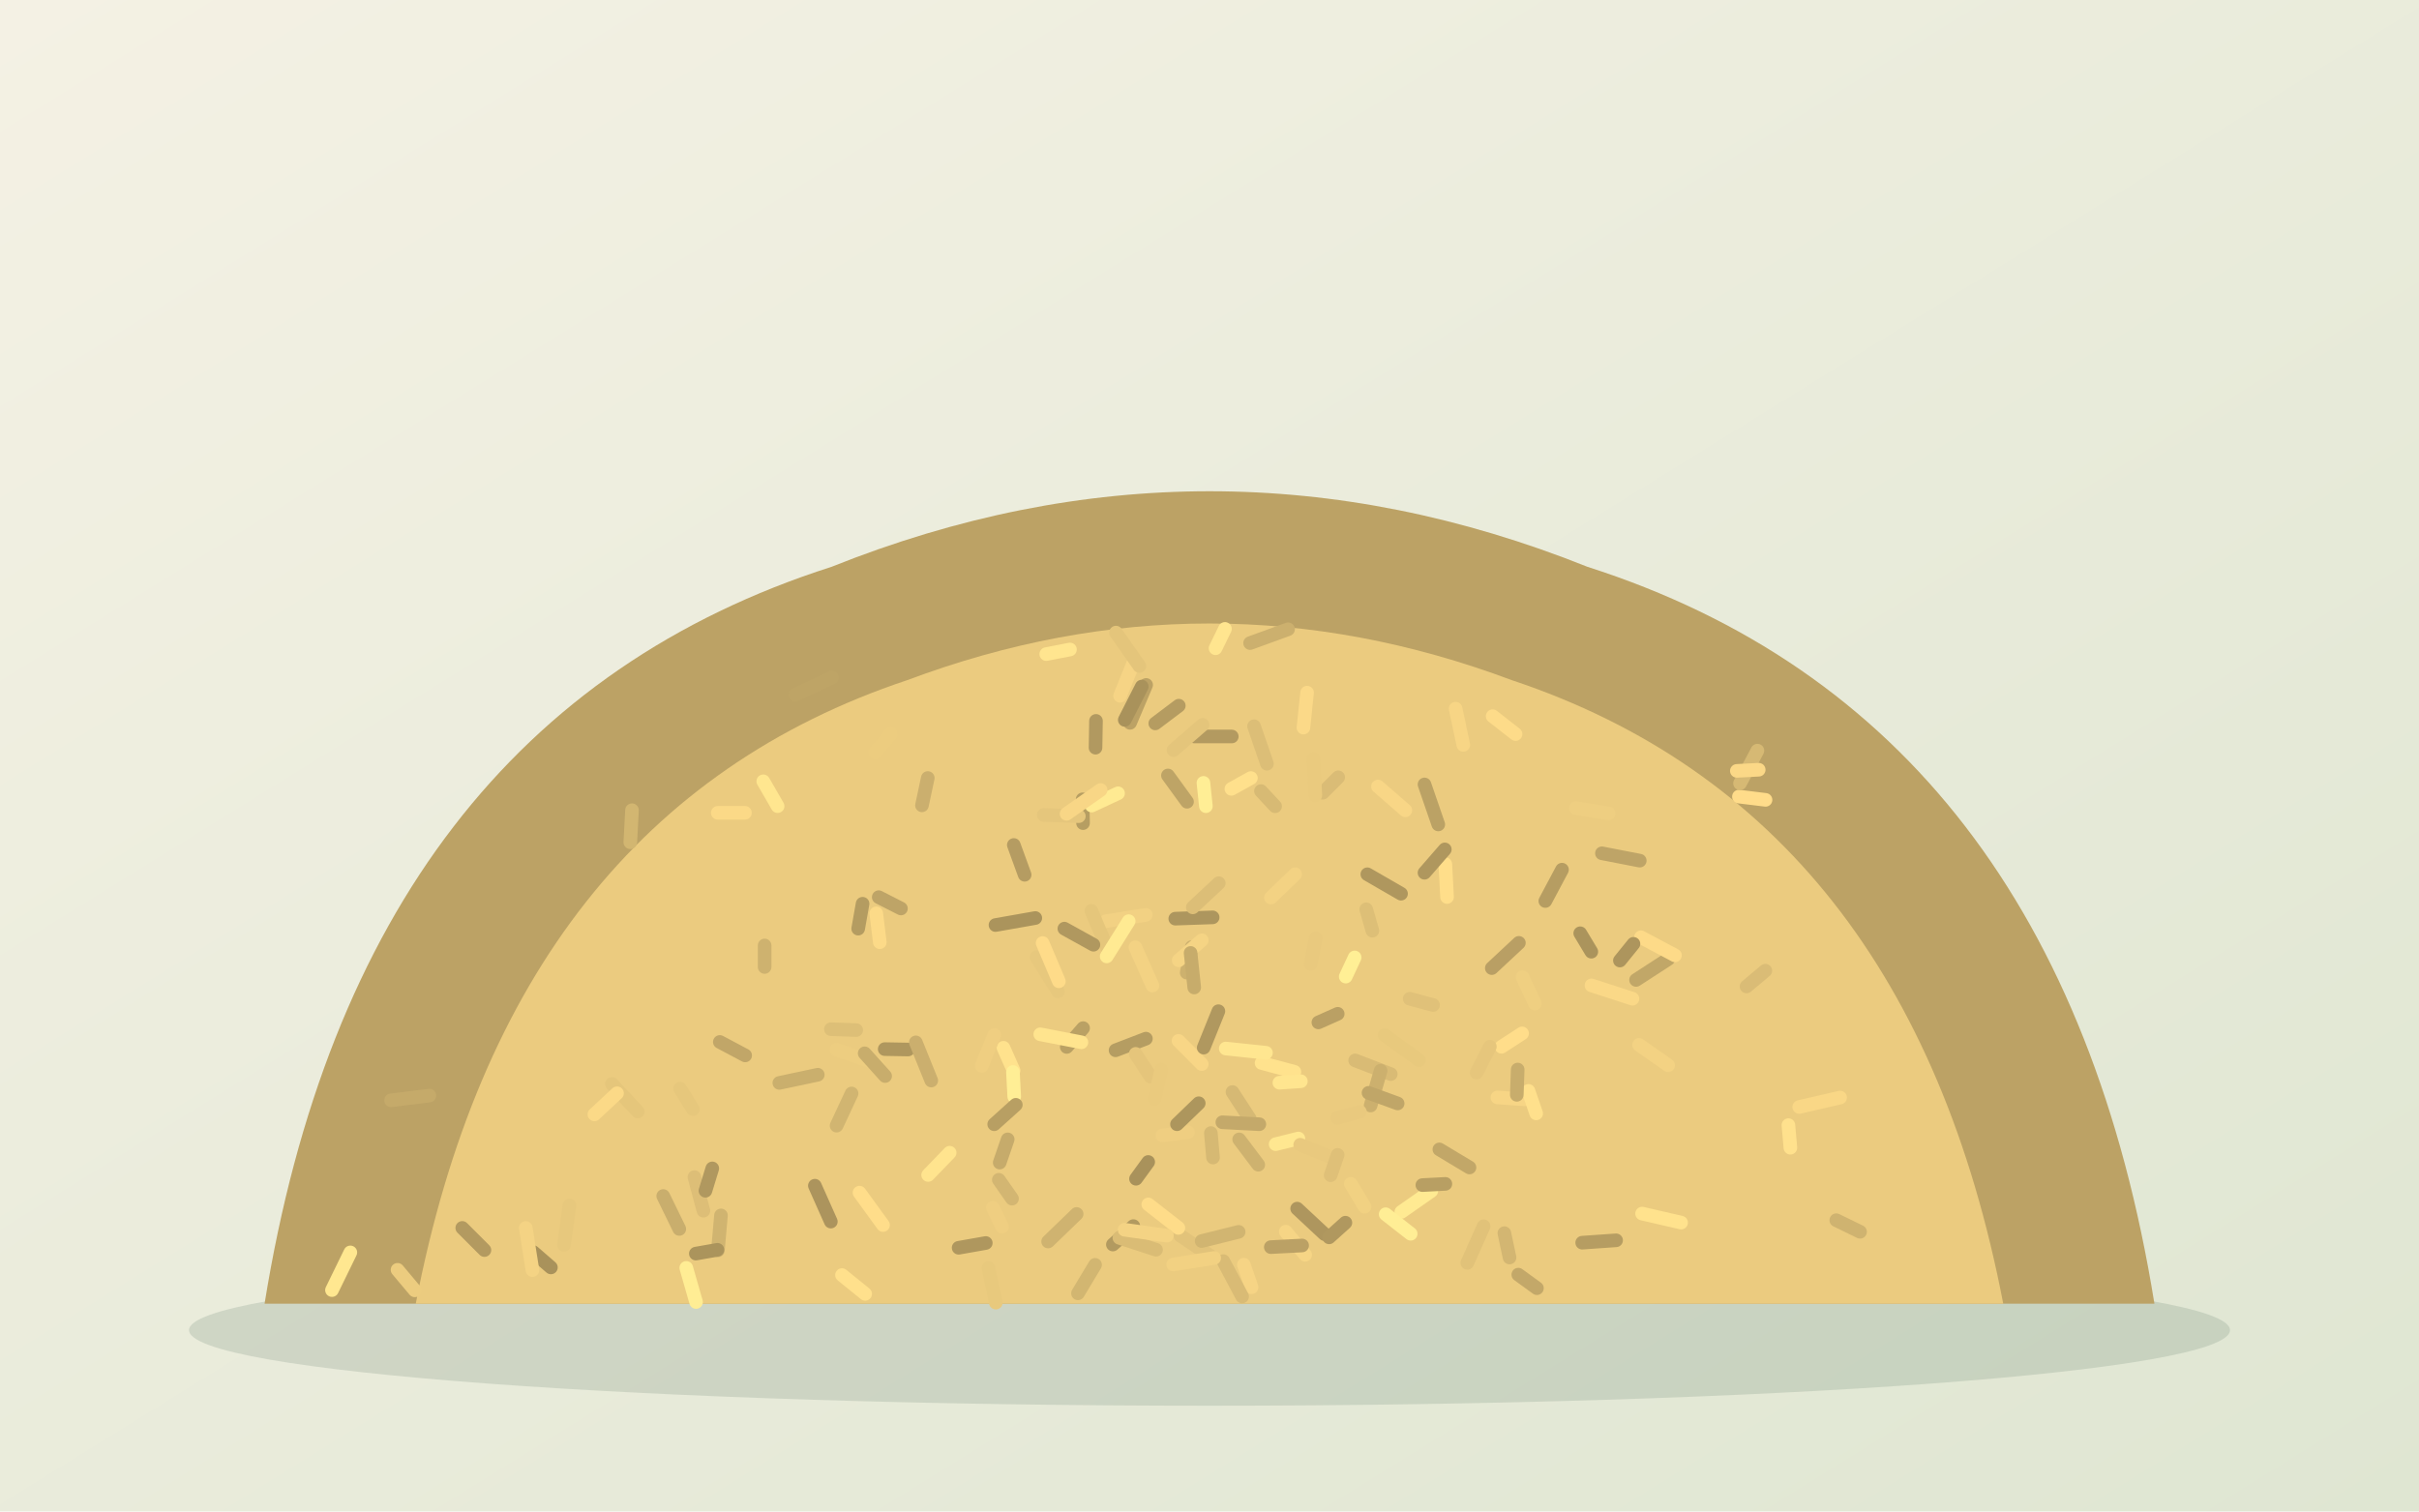
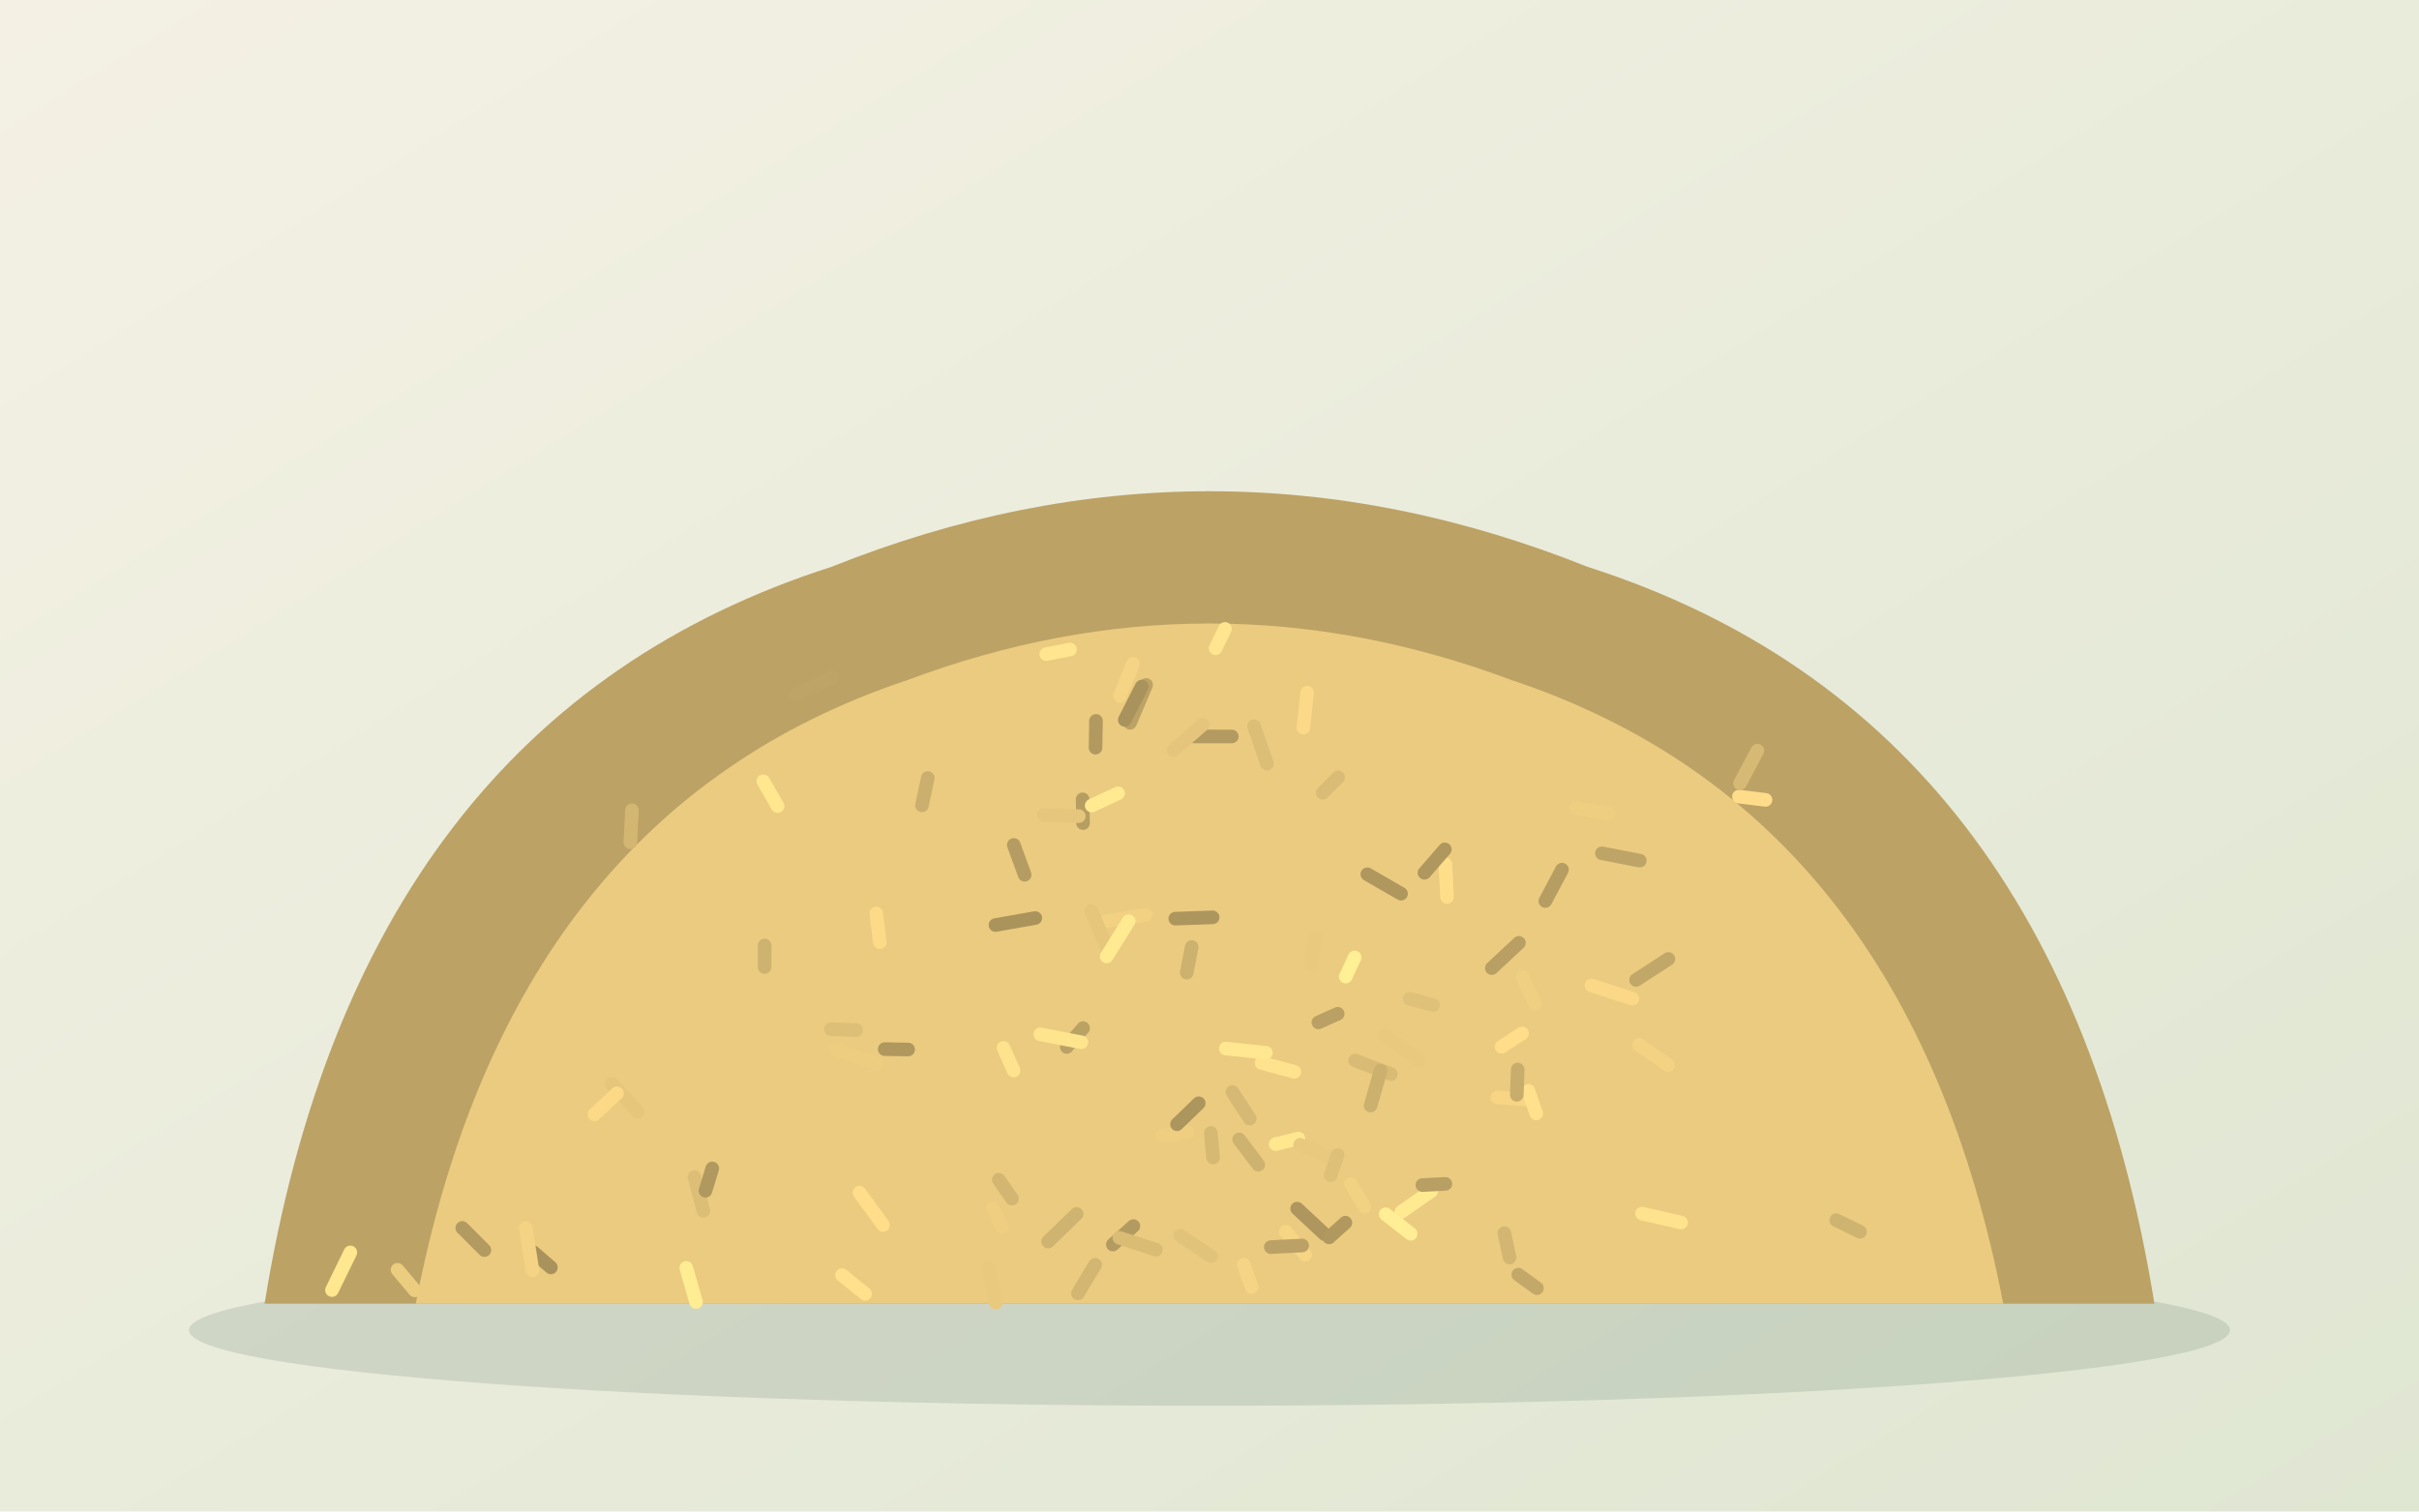
<svg xmlns="http://www.w3.org/2000/svg" viewBox="0 0 640 400" role="img" aria-label="macroni">
  <defs>
    <linearGradient id="bg" x1="0" y1="0" x2="1" y2="1">
      <stop offset="0" stop-color="#f4f1e4" />
      <stop offset="1" stop-color="#dfe6d2" />
    </linearGradient>
  </defs>
  <rect width="640" height="400" fill="url(#bg)" />
  <ellipse cx="320" cy="352" rx="270" ry="20" fill="#0c3323" opacity=".12" />
  <path d="M70 345 Q95 190 220 150 Q320 110 420 150 Q545 190 570 345 Z" fill="#bca265" />
  <path d="M110 345 Q135 215 240 180 Q320 150 400 180 Q505 215 530 345 Z" fill="#ebcb7f" />
  <g>
    <rect x="317.4" y="249.2" width="10.5" height="3.6" rx="1.8" fill="#cdb16e" transform="rotate(101 317.4 249.2)" />
    <rect x="311.8" y="324.5" width="13.4" height="3.6" rx="1.8" fill="#e2c37a" transform="rotate(34 311.8 324.5)" />
    <rect x="316.3" y="301.2" width="10.4" height="3.6" rx="1.8" fill="#efce81" transform="rotate(173 316.3 301.2)" />
    <rect x="302.4" y="324.6" width="10.9" height="3.6" rx="1.8" fill="#b29a60" transform="rotate(138 302.4 324.6)" />
    <rect x="365.9" y="271.4" width="14.9" height="3.6" rx="1.8" fill="#e8c97d" transform="rotate(36 365.9 271.4)" />
    <rect x="276.0" y="244.4" width="14.3" height="3.6" rx="1.8" fill="#ab945c" transform="rotate(170 276.0 244.4)" />
    <rect x="222.5" y="334.9" width="11.5" height="3.6" rx="1.8" fill="#ffe08c" transform="rotate(39 222.5 334.9)" />
    <rect x="340.4" y="323.4" width="11.6" height="3.6" rx="1.8" fill="#f6d585" transform="rotate(50 340.4 323.4)" />
    <rect x="356.6" y="205.7" width="9.4" height="3.6" rx="1.8" fill="#dabc76" transform="rotate(135 356.6 205.7)" />
    <rect x="345.7" y="302.6" width="9.8" height="3.6" rx="1.8" fill="#ffe790" transform="rotate(166 345.7 302.6)" />
    <rect x="343.1" y="317.3" width="13.5" height="3.6" rx="1.8" fill="#ae965e" transform="rotate(43 343.1 317.3)" />
    <rect x="458.5" y="208.8" width="10.7" height="3.6" rx="1.8" fill="#ffdc8a" transform="rotate(7 458.5 208.8)" />
    <rect x="356.3" y="269.2" width="9.2" height="3.6" rx="1.8" fill="#baa064" transform="rotate(156 356.3 269.2)" />
    <rect x="384.1" y="226.8" width="12.3" height="3.6" rx="1.8" fill="#ffde8a" transform="rotate(87 384.1 226.8)" />
    <rect x="467.4" y="197.9" width="13.4" height="3.6" rx="1.8" fill="#d6b974" transform="rotate(118 467.4 197.9)" />
    <rect x="288.2" y="209.7" width="9.9" height="3.6" rx="1.8" fill="#b69e62" transform="rotate(89 288.2 209.7)" />
    <rect x="122.3" y="322.4" width="11.9" height="3.6" rx="1.8" fill="#b39a60" transform="rotate(45 122.3 322.4)" />
    <rect x="415.4" y="211.8" width="12.4" height="3.6" rx="1.8" fill="#eece81" transform="rotate(9 415.4 211.8)" />
    <rect x="404.4" y="249.6" width="13.4" height="3.6" rx="1.8" fill="#b99f64" transform="rotate(137 404.4 249.6)" />
    <rect x="394.5" y="288.5" width="10.9" height="3.6" rx="1.8" fill="#f7d585" transform="rotate(4 394.5 288.5)" />
    <rect x="433.2" y="274.0" width="13.0" height="3.6" rx="1.8" fill="#f3d283" transform="rotate(35 433.2 274.0)" />
    <rect x="218.1" y="270.5" width="10.3" height="3.6" rx="1.8" fill="#ddbf77" transform="rotate(2 218.1 270.5)" />
    <rect x="264.7" y="309.7" width="9.7" height="3.6" rx="1.8" fill="#d3b672" transform="rotate(55 264.7 309.7)" />
    <rect x="371.7" y="262.1" width="10.0" height="3.6" rx="1.8" fill="#e0c179" transform="rotate(15 371.7 262.1)" />
    <rect x="182.8" y="333.3" width="13.0" height="3.6" rx="1.8" fill="#ffed94" transform="rotate(74 182.8 333.3)" />
    <rect x="289.1" y="271.9" width="10.2" height="3.6" rx="1.8" fill="#baa164" transform="rotate(131 289.1 271.9)" />
    <rect x="140.9" y="328.8" width="9.8" height="3.6" rx="1.8" fill="#a9925b" transform="rotate(41 140.9 328.8)" />
    <rect x="399.4" y="324.2" width="10.2" height="3.6" rx="1.8" fill="#d3b672" transform="rotate(78 399.4 324.2)" />
    <rect x="361.1" y="228.9" width="13.9" height="3.6" rx="1.8" fill="#af975e" transform="rotate(30 361.1 228.9)" />
    <rect x="298.2" y="210.8" width="11.3" height="3.6" rx="1.8" fill="#ffea92" transform="rotate(155 298.2 210.8)" />
    <rect x="415.7" y="229.4" width="13.0" height="3.6" rx="1.8" fill="#b69d62" transform="rotate(118 415.7 229.4)" />
    <rect x="291.8" y="189.0" width="10.7" height="3.6" rx="1.8" fill="#b19960" transform="rotate(91 291.8 189.0)" />
    <rect x="343.0" y="300.6" width="13.5" height="3.6" rx="1.8" fill="#e9c97e" transform="rotate(22 343.0 300.6)" />
    <rect x="292.2" y="334.1" width="12.4" height="3.6" rx="1.8" fill="#d2b671" transform="rotate(121 292.2 334.1)" />
    <rect x="350.2" y="246.9" width="10.5" height="3.6" rx="1.8" fill="#e9c97e" transform="rotate(101 350.2 246.9)" />
    <rect x="266.4" y="274.9" width="10.2" height="3.6" rx="1.8" fill="#ffe28d" transform="rotate(66 266.4 274.9)" />
    <rect x="262.9" y="333.4" width="13.0" height="3.6" rx="1.8" fill="#e8c97d" transform="rotate(78 262.9 333.4)" />
    <rect x="422.4" y="223.7" width="13.8" height="3.6" rx="1.8" fill="#bea467" transform="rotate(11 422.4 223.7)" />
    <rect x="358.5" y="323.7" width="9.4" height="3.6" rx="1.8" fill="#b0985f" transform="rotate(138 358.5 323.7)" />
    <rect x="305.2" y="243.6" width="14.2" height="3.6" rx="1.8" fill="#f2d183" transform="rotate(171 305.2 243.6)" />
    <rect x="330.2" y="332.4" width="9.9" height="3.6" rx="1.8" fill="#f6d485" transform="rotate(71 330.2 332.4)" />
    <rect x="105.4" y="333.5" width="10.7" height="3.6" rx="1.8" fill="#eccc7f" transform="rotate(50 105.4 333.5)" />
    <rect x="381.2" y="315.6" width="13.3" height="3.6" rx="1.8" fill="#ffea92" transform="rotate(145 381.2 315.6)" />
    <rect x="322.0" y="297.9" width="10.1" height="3.6" rx="1.8" fill="#d6b973" transform="rotate(85 322.0 297.9)" />
    <rect x="263.5" y="317.2" width="9.2" height="3.6" rx="1.8" fill="#efce81" transform="rotate(64 263.5 317.2)" />
    <rect x="202.6" y="204.3" width="11.2" height="3.6" rx="1.8" fill="#ffe68f" transform="rotate(60 202.6 204.3)" />
    <rect x="302.1" y="174.7" width="12.7" height="3.6" rx="1.8" fill="#f6d485" transform="rotate(112 302.1 174.7)" />
    <rect x="358.0" y="310.8" width="10.7" height="3.6" rx="1.8" fill="#f1d182" transform="rotate(59 358.0 310.8)" />
    <rect x="222.5" y="180.2" width="14.3" height="3.6" rx="1.8" fill="#bea466" transform="rotate(155 222.5 180.2)" />
    <rect x="326.5" y="165.6" width="9.3" height="3.6" rx="1.8" fill="#ffe58f" transform="rotate(116 326.5 165.6)" />
    <rect x="485.0" y="320.5" width="10.6" height="3.6" rx="1.8" fill="#cfb370" transform="rotate(26 485.0 320.5)" />
    <rect x="95.1" y="330.6" width="14.7" height="3.6" rx="1.8" fill="#ffe790" transform="rotate(116 95.1 330.6)" />
    <rect x="403.7" y="256.2" width="11.3" height="3.6" rx="1.8" fill="#efcf81" transform="rotate(65 403.7 256.2)" />
    <rect x="356.2" y="304.5" width="9.3" height="3.6" rx="1.8" fill="#dfc078" transform="rotate(109 356.2 304.5)" />
    <rect x="405.5" y="286.4" width="9.9" height="3.6" rx="1.8" fill="#ffe08c" transform="rotate(71 405.5 286.4)" />
    <rect x="357.5" y="278.3" width="13.7" height="3.6" rx="1.8" fill="#d9bb75" transform="rotate(21 357.5 278.3)" />
    <rect x="287.4" y="321.3" width="14.1" height="3.6" rx="1.8" fill="#cfb370" transform="rotate(136 287.4 321.3)" />
    <rect x="232.3" y="275.8" width="9.8" height="3.6" rx="1.8" fill="#af975e" transform="rotate(1 232.3 275.8)" />
    <rect x="140.6" y="322.9" width="14.9" height="3.6" rx="1.8" fill="#f4d384" transform="rotate(81 140.6 322.9)" />
    <rect x="346.4" y="331.3" width="11.9" height="3.6" rx="1.8" fill="#bba165" transform="rotate(177 346.4 331.3)" />
    <rect x="403.4" y="281.3" width="10.3" height="3.6" rx="1.8" fill="#c8ad6c" transform="rotate(92 403.4 281.3)" />
    <rect x="419.9" y="258.5" width="15.0" height="3.6" rx="1.8" fill="#fad887" transform="rotate(18 419.9 258.5)" />
    <rect x="347.8" y="181.7" width="12.9" height="3.6" rx="1.8" fill="#fbd988" transform="rotate(96 347.8 181.7)" />
    <rect x="332.5" y="279.1" width="12.6" height="3.6" rx="1.8" fill="#ffe28d" transform="rotate(15 332.5 279.1)" />
    <rect x="314.2" y="193.1" width="13.5" height="3.6" rx="1.8" fill="#b39a60" transform="rotate(0 314.2 193.1)" />
    <rect x="185.0" y="309.3" width="12.8" height="3.6" rx="1.8" fill="#ddbe77" transform="rotate(75 185.0 309.3)" />
    <rect x="433.1" y="319.0" width="14.2" height="3.6" rx="1.8" fill="#ffe28d" transform="rotate(13 433.1 319.0)" />
    <rect x="322.7" y="275.5" width="14.3" height="3.6" rx="1.8" fill="#ffe690" transform="rotate(6 322.7 275.5)" />
    <rect x="384.3" y="315.0" width="9.7" height="3.6" rx="1.8" fill="#b89f63" transform="rotate(177 384.3 315.0)" />
    <rect x="405.2" y="274.0" width="10.1" height="3.6" rx="1.8" fill="#ffdd8a" transform="rotate(147 405.2 274.0)" />
    <rect x="227.8" y="313.1" width="14.2" height="3.6" rx="1.8" fill="#ffdd8a" transform="rotate(54 227.8 313.1)" />
    <rect x="326.6" y="286.5" width="12.0" height="3.6" rx="1.8" fill="#d6b974" transform="rotate(57 326.6 286.5)" />
    <rect x="319.7" y="292.0" width="11.6" height="3.6" rx="1.8" fill="#ad965d" transform="rotate(136 319.7 292.0)" />
    <rect x="295.0" y="325.3" width="13.8" height="3.6" rx="1.8" fill="#dabc75" transform="rotate(18 295.0 325.3)" />
    <rect x="285.2" y="173.3" width="10.0" height="3.6" rx="1.8" fill="#ffe58f" transform="rotate(169 285.2 173.3)" />
    <rect x="366.3" y="318.8" width="12.0" height="3.6" rx="1.8" fill="#ffee95" transform="rotate(38 366.3 318.8)" />
    <rect x="162.0" y="284.3" width="13.6" height="3.6" rx="1.8" fill="#e5c67b" transform="rotate(47 162.0 284.3)" />
    <rect x="332.9" y="189.9" width="14.1" height="3.6" rx="1.8" fill="#dcbe77" transform="rotate(71 332.9 189.9)" />
    <rect x="289.7" y="238.7" width="14.4" height="3.6" rx="1.8" fill="#e5c67b" transform="rotate(67 289.7 238.7)" />
    <rect x="360.8" y="252.5" width="9.2" height="3.6" rx="1.8" fill="#ffef95" transform="rotate(115 360.8 252.5)" />
    <rect x="233.4" y="239.7" width="11.3" height="3.6" rx="1.8" fill="#fcda88" transform="rotate(83 233.4 239.7)" />
    <rect x="269.3" y="221.3" width="12.0" height="3.6" rx="1.8" fill="#b59c62" transform="rotate(70 269.3 221.3)" />
    <rect x="320.7" y="192.0" width="13.8" height="3.6" rx="1.8" fill="#e4c57b" transform="rotate(139 320.7 192.0)" />
    <rect x="328.2" y="299.0" width="12.0" height="3.6" rx="1.8" fill="#ceb26f" transform="rotate(53 328.2 299.0)" />
    <rect x="247.6" y="204.5" width="11.0" height="3.6" rx="1.8" fill="#cbaf6e" transform="rotate(102 247.6 204.5)" />
    <rect x="190.7" y="308.0" width="9.8" height="3.6" rx="1.8" fill="#b0985f" transform="rotate(107 190.7 308.0)" />
    <rect x="165.8" y="289.4" width="11.8" height="3.6" rx="1.8" fill="#fbd987" transform="rotate(137 165.8 289.4)" />
    <rect x="443.9" y="254.3" width="13.8" height="3.6" rx="1.8" fill="#c1a768" transform="rotate(147 443.9 254.3)" />
    <rect x="305.6" y="180.3" width="14.5" height="3.6" rx="1.8" fill="#bca265" transform="rotate(113 305.6 180.3)" />
    <rect x="169.1" y="212.7" width="12.1" height="3.6" rx="1.8" fill="#d2b671" transform="rotate(93 169.1 212.7)" />
    <rect x="322.7" y="244.5" width="13.5" height="3.6" rx="1.8" fill="#ad965e" transform="rotate(178 322.7 244.5)" />
    <rect x="301.1" y="243.2" width="14.6" height="3.6" rx="1.8" fill="#ffea92" transform="rotate(122 301.1 243.2)" />
    <rect x="304.5" y="180.9" width="13.5" height="3.6" rx="1.8" fill="#a9925b" transform="rotate(117 304.5 180.9)" />
    <rect x="401.3" y="334.8" width="9.7" height="3.6" rx="1.8" fill="#c3a869" transform="rotate(36 401.3 334.8)" />
    <rect x="273.8" y="271.6" width="14.7" height="3.6" rx="1.8" fill="#ffe48e" transform="rotate(11 273.8 271.6)" />
    <rect x="367.5" y="282.1" width="13.2" height="3.6" rx="1.8" fill="#ccb06e" transform="rotate(106 367.5 282.1)" />
    <rect x="204.1" y="248.4" width="9.3" height="3.6" rx="1.8" fill="#ceb26f" transform="rotate(90 204.1 248.4)" />
    <rect x="220.2" y="275.5" width="14.9" height="3.6" rx="1.8" fill="#edcd80" transform="rotate(19 220.2 275.5)" />
    <rect x="384.8" y="224.6" width="11.8" height="3.6" rx="1.8" fill="#af975e" transform="rotate(131 384.8 224.6)" />
    <rect x="274.4" y="213.8" width="12.9" height="3.6" rx="1.8" fill="#e5c67c" transform="rotate(2 274.4 213.8)" />
-     <rect x="324.4" y="331.3" width="14.2" height="3.6" rx="1.8" fill="#d9bb75" transform="rotate(62 324.4 331.3)" />
-     <rect x="469.6" y="257.1" width="10.1" height="3.6" rx="1.8" fill="#dabc76" transform="rotate(140 469.6 257.1)" />
-     <rect x="345.2" y="231.4" width="12.5" height="3.6" rx="1.8" fill="#f3d283" transform="rotate(136 345.2 231.4)" />
-     <rect x="474.8" y="295.8" width="9.6" height="3.6" rx="1.8" fill="#ffe18d" transform="rotate(85 474.8 295.8)" />
-     <rect x="362.7" y="238.4" width="9.5" height="3.6" rx="1.8" fill="#ddbf77" transform="rotate(74 362.7 238.4)" />
-     <rect x="329.9" y="327.3" width="13.7" height="3.6" rx="1.8" fill="#d1b571" transform="rotate(166 329.9 327.3)" />
-     <rect x="362.0" y="295.5" width="9.8" height="3.6" rx="1.8" fill="#e9c97e" transform="rotate(165 362.0 295.5)" />
-     <rect x="152.7" y="317.5" width="14.1" height="3.6" rx="1.8" fill="#e7c87d" transform="rotate(98 152.7 317.5)" />
-     <rect x="333.4" y="206.6" width="9.5" height="3.6" rx="1.8" fill="#ffe08c" transform="rotate(151 333.4 206.6)" />
-     <rect x="361.0" y="286.9" width="11.8" height="3.6" rx="1.8" fill="#c0a668" transform="rotate(20 361.0 286.9)" />
-     <rect x="280.9" y="243.3" width="12.4" height="3.6" rx="1.8" fill="#b0985f" transform="rotate(29 280.9 243.3)" />
-     <rect x="343.1" y="167.6" width="14.3" height="3.6" rx="1.8" fill="#ccb06e" transform="rotate(160 343.1 167.6)" />
-     <rect x="218.5" y="285.8" width="14.0" height="3.6" rx="1.8" fill="#caaf6d" transform="rotate(168 218.5 285.8)" />
-     <rect x="364.4" y="205.6" width="13.2" height="3.6" rx="1.8" fill="#f8d686" transform="rotate(41 364.4 205.6)" />
-     <rect x="320.5" y="249.0" width="11.7" height="3.6" rx="1.8" fill="#f5d484" transform="rotate(139 320.5 249.0)" />
-     <rect x="192.7" y="320.0" width="12.9" height="3.6" rx="1.8" fill="#d0b470" transform="rotate(95 192.7 320.0)" />
-     <rect x="228.9" y="276.2" width="11.7" height="3.6" rx="1.8" fill="#c8ad6c" transform="rotate(48 228.9 276.2)" />
-     <rect x="268.9" y="300.4" width="10.1" height="3.6" rx="1.8" fill="#c6ab6b" transform="rotate(109 268.9 300.4)" />
-     <rect x="227.7" y="288.5" width="13.0" height="3.6" rx="1.8" fill="#d1b571" transform="rotate(115 227.7 288.5)" />
-     <rect x="325.0" y="233.8" width="13.0" height="3.6" rx="1.8" fill="#dcbe77" transform="rotate(137 325.0 233.8)" />
-     <rect x="189.7" y="273.3" width="11.2" height="3.6" rx="1.8" fill="#c1a668" transform="rotate(28 189.7 273.3)" />
-     <rect x="314.4" y="187.1" width="11.4" height="3.6" rx="1.8" fill="#b59c61" transform="rotate(143 314.4 187.1)" />
-     <rect x="311.8" y="272.9" width="12.3" height="3.6" rx="1.8" fill="#f8d686" transform="rotate(45 311.8 272.9)" />
-     <rect x="386.5" y="185.4" width="13.4" height="3.6" rx="1.8" fill="#f7d585" transform="rotate(78 386.5 185.4)" />
-     <rect x="394.6" y="187.0" width="11.3" height="3.6" rx="1.8" fill="#fddb89" transform="rotate(38 394.6 187.0)" />
-     <rect x="216.5" y="311.4" width="14.0" height="3.6" rx="1.8" fill="#ac945d" transform="rotate(66 216.5 311.4)" />
-     <rect x="274.8" y="250.8" width="14.3" height="3.6" rx="1.8" fill="#e7c87d" transform="rotate(58 274.8 250.8)" />
-     <rect x="303.5" y="316.2" width="13.7" height="3.6" rx="1.8" fill="#fedc89" transform="rotate(38 303.5 316.2)" />
-     <rect x="115.6" y="291.5" width="13.8" height="3.6" rx="1.8" fill="#c5aa6a" transform="rotate(173 115.6 291.5)" />
-     <rect x="301.3" y="248.3" width="14.7" height="3.6" rx="1.8" fill="#f3d283" transform="rotate(66 301.3 248.3)" />
-     <rect x="262.9" y="330.4" width="10.9" height="3.6" rx="1.8" fill="#af975e" transform="rotate(170 262.9 330.4)" />
-     <rect x="324.7" y="266.6" width="14.0" height="3.6" rx="1.8" fill="#b0985f" transform="rotate(112 324.7 266.6)" />
-     <rect x="276.8" y="247.2" width="14.6" height="3.6" rx="1.8" fill="#fedb89" transform="rotate(67 276.8 247.2)" />
-     <rect x="323.3" y="334.4" width="14.6" height="3.6" rx="1.8" fill="#f2d182" transform="rotate(171 323.3 334.4)" />
-     <rect x="316.6" y="250.2" width="12.8" height="3.6" rx="1.8" fill="#c7ac6b" transform="rotate(84 316.6 250.2)" />
-     <rect x="333.7" y="206.8" width="9.1" height="3.6" rx="1.8" fill="#d7ba74" transform="rotate(47 333.7 206.8)" />
-     <rect x="231.7" y="235.0" width="10.2" height="3.6" rx="1.8" fill="#bea467" transform="rotate(27 231.7 235.0)" />
-     <rect x="198.9" y="216.9" width="10.8" height="3.6" rx="1.8" fill="#fbd987" transform="rotate(180 198.9 216.9)" />
-     <rect x="429.5" y="329.9" width="12.6" height="3.6" rx="1.8" fill="#b69d62" transform="rotate(176 429.5 329.9)" />
-     <rect x="305.5" y="275.9" width="12.2" height="3.6" rx="1.8" fill="#b59d62" transform="rotate(159 305.5 275.9)" />
-     <rect x="489.0" y="291.8" width="14.7" height="3.6" rx="1.8" fill="#f9d786" transform="rotate(167 489.0 291.8)" />
-     <rect x="467.2" y="205.4" width="9.4" height="3.6" rx="1.8" fill="#fbd887" transform="rotate(177 467.2 205.4)" />
-     <rect x="269.7" y="281.8" width="10.1" height="3.6" rx="1.8" fill="#ffee95" transform="rotate(87 269.7 281.8)" />
-     <rect x="296.0" y="323.4" width="14.9" height="3.6" rx="1.8" fill="#f4d384" transform="rotate(8 296.0 323.4)" />
-     <rect x="271.3" y="292.5" width="11.3" height="3.6" rx="1.8" fill="#b89f63" transform="rotate(138 271.3 292.5)" />
-     <rect x="380.2" y="301.7" width="12.9" height="3.6" rx="1.8" fill="#c2a768" transform="rotate(31 380.2 301.7)" />
-     <rect x="293.7" y="209.5" width="14.6" height="3.6" rx="1.8" fill="#f8d686" transform="rotate(145 293.7 209.5)" />
-     <rect x="238.2" y="194.0" width="10.0" height="3.6" rx="1.8" fill="#eccc7f" transform="rotate(130 238.2 194.0)" />
-     <rect x="349.2" y="198.9" width="13.3" height="3.6" rx="1.8" fill="#eaca7e" transform="rotate(87 349.2 198.9)" />
-     <rect x="433.4" y="245.6" width="13.8" height="3.6" rx="1.8" fill="#fdda88" transform="rotate(28 433.4 245.6)" />
-     <rect x="320.0" y="205.2" width="9.8" height="3.6" rx="1.8" fill="#ffee95" transform="rotate(84 320.0 205.2)" />
-     <rect x="301.0" y="276.4" width="10.8" height="3.6" rx="1.8" fill="#e5c57b" transform="rotate(57 301.0 276.4)" />
-     <rect x="309.4" y="202.7" width="12.2" height="3.6" rx="1.8" fill="#bea466" transform="rotate(54 309.4 202.7)" />
-     <rect x="265.4" y="272.9" width="12.4" height="3.6" rx="1.8" fill="#efce81" transform="rotate(112 265.4 272.9)" />
-     <rect x="243.3" y="273.5" width="14.5" height="3.6" rx="1.8" fill="#cbaf6e" transform="rotate(68 243.3 273.5)" />
-     <rect x="396.6" y="276.2" width="11.3" height="3.6" rx="1.8" fill="#e6c67c" transform="rotate(117 396.6 276.2)" />
-     <rect x="434.7" y="249.5" width="9.3" height="3.6" rx="1.8" fill="#ad955d" transform="rotate(129 434.7 249.5)" />
-     <rect x="418.7" y="244.5" width="9.3" height="3.6" rx="1.8" fill="#ab945c" transform="rotate(59 418.7 244.5)" />
-     <rect x="253.8" y="305.0" width="11.8" height="3.6" rx="1.8" fill="#ffe48e" transform="rotate(134 253.8 305.0)" />
-     <rect x="295.7" y="164.9" width="14.4" height="3.6" rx="1.8" fill="#e4c57b" transform="rotate(55 295.7 164.9)" />
-     <rect x="176.3" y="314.1" width="13.3" height="3.6" rx="1.8" fill="#c9ae6d" transform="rotate(64 176.3 314.1)" />
-     <rect x="180.5" y="285.6" width="10.0" height="3.6" rx="1.8" fill="#e6c77c" transform="rotate(58 180.5 285.6)" />
-     <rect x="394.9" y="323.6" width="14.2" height="3.6" rx="1.8" fill="#e1c279" transform="rotate(114 394.9 323.6)" />
-     <rect x="309.4" y="281.7" width="11.6" height="3.6" rx="1.8" fill="#eaca7e" transform="rotate(103 309.4 281.7)" />
-     <rect x="191.9" y="332.2" width="9.4" height="3.6" rx="1.8" fill="#ab945c" transform="rotate(170 191.9 332.2)" />
-     <rect x="306.3" y="307.1" width="9.1" height="3.6" rx="1.8" fill="#a9925b" transform="rotate(126 306.3 307.1)" />
-     <rect x="230.3" y="237.7" width="10.3" height="3.6" rx="1.8" fill="#b49c61" transform="rotate(100 230.3 237.7)" />
-     <rect x="378.0" y="205.3" width="14.8" height="3.6" rx="1.8" fill="#bba265" transform="rotate(71 378.0 205.3)" />
-     <rect x="321.7" y="295.1" width="13.4" height="3.6" rx="1.8" fill="#c4a96a" transform="rotate(3 321.7 295.1)" />
-     <rect x="346.1" y="287.8" width="9.3" height="3.6" rx="1.8" fill="#ffe58f" transform="rotate(176 346.1 287.8)" />
  </g>
</svg>
